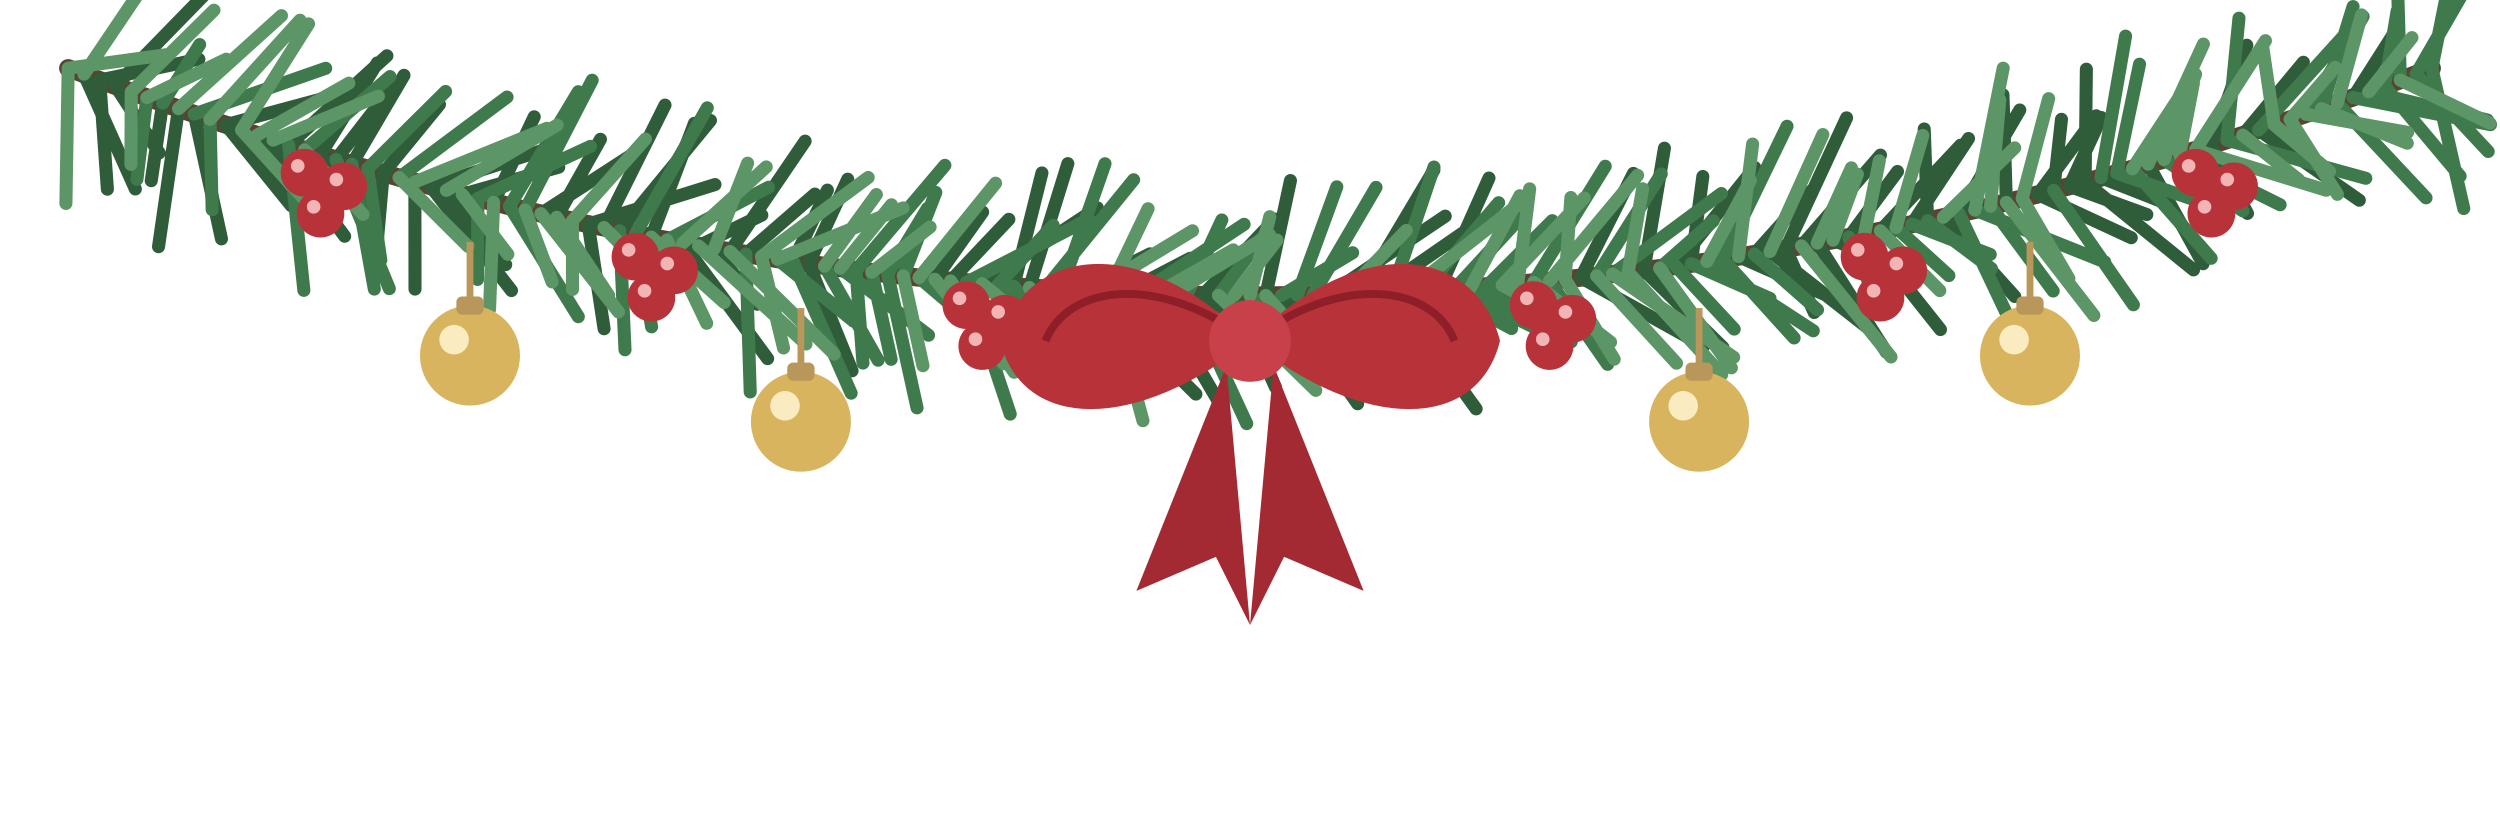
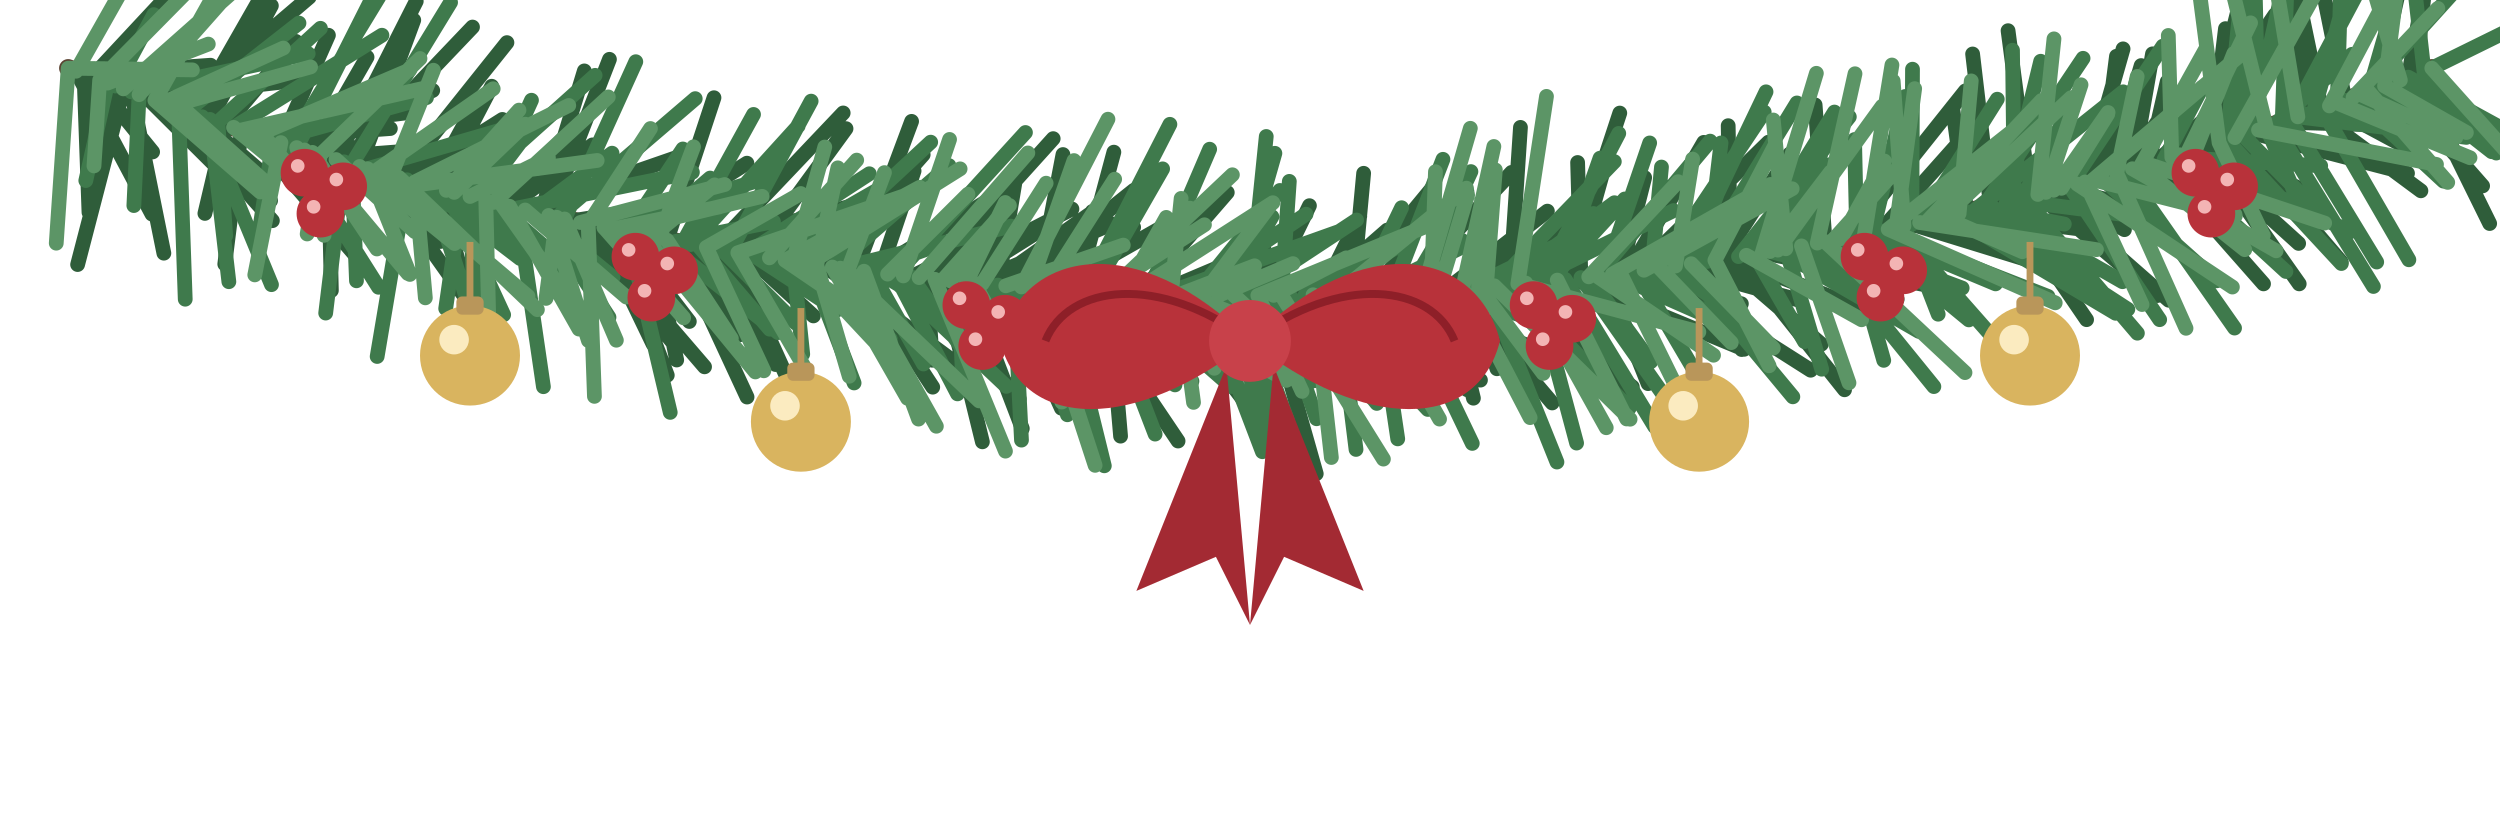
<svg xmlns="http://www.w3.org/2000/svg" viewBox="0 0 220 72" width="220" height="72">
  <path d="M6 6Q110 46 214 6" fill="none" stroke="#5B4332" stroke-width="1.6" stroke-linecap="round" />
-   <path d="M7.39 6.53L11.91 16.63M8.77 7.05L17.5 5.21M8.77 7.05L9.45 16.65M10.16 7.57L17.97 -0.44M10.16 7.57L14.01 13.46M14.32 9.07L13.31 15.9M15.71 9.56L13.95 21.71M17.09 10.04L19.49 21.02M19.87 10.98L30.29 8.17M19.87 10.98L25.63 18.1M22.64 11.89L29.3 19.43M24.03 12.33L30.33 20.79M25.41 12.77L34.05 4.91M28.19 13.62L33.2 5.54M28.19 13.62L32.43 18.15M29.57 14.04L34.58 7.57M30.96 14.45L35.55 6.63M33.73 15.24L38.67 9.2M33.73 15.24L33.14 21.93M36.51 16.01L36.52 25.44M37.89 16.39L48.06 13.13M37.89 16.39L45.01 25.57M39.28 16.75L44.5 23.29M40.67 17.11L49.17 14.71M43.44 17.81L47.01 10.28M47.6 18.8L55.84 13.47M48.99 19.12L52.84 12.26M51.76 19.73L62.92 16.24M51.76 19.73L53.16 28.93M53.15 20.02L58.52 9.25M54.53 20.31L62.52 10.6M57.31 20.87L61.11 10.85M60.08 21.39L67.55 31.56M61.47 21.64L67.04 18.93M62.85 21.89L66.63 26.77M64.24 22.13L70.85 12.42M65.63 22.36L71.71 17.08M69.79 23.01L72.81 16.73M71.17 23.21L74.6 15.77M71.17 23.21L74.98 32.63M82.27 24.58L86.47 18.66M83.65 24.72L88.78 19.3M86.43 24.97L96.57 18.29M89.2 25.2L91.69 15.22M90.59 25.3L93.97 14.4M94.75 25.57L101.2 22.34M94.75 25.57L102.26 33.33M96.13 25.64L105.24 34.68M98.91 25.77L104.73 22.73M98.91 25.77L104.02 33.39M101.68 25.87L107.1 35.12M103.07 25.91L108.68 31.81M105.84 25.97L112.21 19.28M105.84 25.97L111.49 29.61M108.61 26L112.23 34.05M111.39 26L113.56 15.89M112.77 25.99L119.47 35.53M114.16 25.97L119.19 31.86M115.55 25.94L122.53 31.16M116.93 25.91L127.18 19.02M119.71 25.83L126.18 14.97M119.71 25.83L125.39 33.02M121.09 25.77L130.39 19.35M122.48 25.71L129.9 35.98M125.25 25.57L130.74 29.5M126.64 25.49L131.03 15.67M139.12 24.43L143.74 15.26M139.12 24.43L149.93 30.45M144.67 23.78L146.47 13.04M144.67 23.78L151.62 30.57M147.44 23.41L154.42 14.74M148.83 23.21L149.85 15.53M152.99 22.58L164.26 27.54M154.37 22.36L159.36 16.81M155.76 22.13L164.26 28.77M157.15 21.89L162.5 10.37M157.15 21.89L159.65 27.5M158.53 21.64L165.48 13.65M159.92 21.39L166 30.99M161.31 21.13L169.06 24.24M162.69 20.87L166.98 15.09M164.08 20.59L170.76 29M165.47 20.31L172.53 12.78M168.24 19.73L173.23 12.19M169.63 19.43L169.33 11.35M171.01 19.12L177.3 26.09M172.4 18.8L177.74 9.68M176.56 17.81L176.26 8.34M179.33 17.11L184.47 10.19M179.33 17.11L187.55 20.92M180.72 16.75L181.41 10.5M182.11 16.39L184.91 10.34M182.11 16.39L188.92 18.88M183.49 16.01L183.6 6.09M183.49 16.01L193.03 23.75M184.88 15.63L190.87 17.99M189.04 14.45L193.87 23.21M194.59 12.77L197.72 3.98M194.59 12.77L197.78 18.78M197.36 11.89L202.7 5.48M198.75 11.44L207.62 17.62M207.07 8.58L210.75 2.8" fill="none" stroke="#2F5D3A" stroke-width="1.15" stroke-linecap="round" />
-   <path d="M12.93 8.58L12.05 15.78M14.32 9.07L17.57 3.92M17.09 10.04L28.66 6.01M18.48 10.51L18.67 18.45M25.41 12.77L26.74 25.55M26.8 13.2L34.32 6.74M29.57 14.04L34.26 25.4M30.96 14.45L32.94 25.44M32.35 14.85L39.21 8.05M32.35 14.85L33.51 22.89M35.12 15.63L44.62 8.54M42.05 17.46L51.96 12.88M42.05 17.46L42.02 24.59M44.83 18.15L50.89 8.07M44.83 18.15L50.89 27.87M46.21 18.48L52.11 7.06M54.53 20.31L55 30.78M55.92 20.59L62.24 9.49M55.92 20.59L57.34 28.76M58.69 21.13L67.63 16.48M65.63 22.36L66.02 34.49M68.4 22.8L75.11 28.26M69.79 23.01L74.9 34.6M72.56 23.41L77.27 31.7M73.95 23.6L81.71 29.5M75.33 23.78L83.15 14.55M75.33 23.78L75.94 31.95M76.72 23.95L78.42 31.62M78.11 24.12L81.61 18.34M78.11 24.12L80.7 35.89M79.49 24.28L82.35 16.93M80.88 24.43L86.74 29.42M85.04 24.85L95.8 19.3M85.04 24.85L88.9 36.44M87.81 25.09L92.68 19.83M87.81 25.09L93.69 29.7M89.2 25.2L94.64 32.04M91.97 25.4L99.76 15.82M93.36 25.49L97.24 14.41M100.29 25.83L109.48 19.74M104.45 25.94L107.52 19.36M104.45 25.94L109.71 37.28M107.23 25.99L111.16 20.77M110 26L118.62 31.89M112.77 25.99L119.03 22.24M114.16 25.97L117.64 16.44M115.55 25.94L121.09 16.49M116.93 25.91L122.75 31.18M121.09 25.77L127.02 30.4M122.48 25.71L126.19 14.7M125.25 25.57L131.88 17.84M126.64 25.49L133.02 28.91M128.03 25.4L134.35 18.55M128.03 25.4L135.14 28.87M129.41 25.3L138.27 30.08M130.8 25.2L136.6 19.42M130.8 25.2L138.32 29.5M133.57 24.97L136.24 31.27M134.96 24.85L141.26 14.63M136.35 24.72L141.47 32.06M140.51 24.28L146.19 15.31M141.89 24.12L151.48 17.03M146.05 23.6L150.77 19.44M147.44 23.41L152.61 28.96M148.83 23.21L155.76 26.26M150.21 23.01L159.57 29.11M151.6 22.8L157.26 11.11M151.6 22.8L157.88 29.74M154.37 22.36L159.94 27.26M162.69 20.87L165.45 27.11M166.85 20.02L171.5 24.25M168.24 19.73L175.14 22.39M169.63 19.43L175.25 23.64M172.4 18.8L176.94 28.37M173.79 18.48L185.22 23.05M175.17 18.15L180.68 25.61M180.72 16.75L187.74 26.82M184.88 15.63L187.05 3.18M186.27 15.24L188.28 5.65M186.27 15.24L193.22 17.62M187.65 14.85L194.58 22.73M190.43 14.04L197.37 18.56M191.81 13.62L200.65 18.02M195.97 12.33L197.03 1.6M195.97 12.33L208.19 15.69M198.75 11.44L207.22 2.09M202.91 10.04L207.95 1.45M204.29 9.56L207.07 0.58M205.68 9.07L213.49 17.41M207.07 8.58L219.16 10.97M208.45 8.08L218.89 10.56M209.84 7.57L210.95 0.96M209.84 7.57L216.49 15.5M211.23 7.05L210.93 -3.15M212.61 6.53L217.39 -1.73M212.61 6.53L218.96 13.33M214 6L216.16 -4.73M214 6L216.81 18.35" fill="none" stroke="#3F7A4C" stroke-width="1.15" stroke-linecap="round" />
-   <path d="M6 6L14.67 4.81M6 6L5.8 17.9M7.39 6.53L14.01 -3.28M11.55 8.08L18.83 0.9M11.55 8.08L11.52 14.47M12.93 8.58L19.91 5.21M15.71 9.56L24.77 1.38M18.48 10.51L26.4 1.78M21.25 11.44L27.15 2.1M21.25 11.44L27.77 18.63M22.64 11.89L30.7 7.32M24.03 12.33L33.3 8.46M26.8 13.2L31.94 18.87M35.12 15.63L41.19 21.68M36.51 16.01L48.13 11.29M39.28 16.75L49.03 11.01M40.67 17.11L44.69 22.38M43.44 17.81L43.08 27.21M46.21 18.48L48.58 24.81M47.6 18.8L54.43 27.45M48.99 19.12L53.56 25.99M50.37 19.43L56.8 12.24M50.37 19.43L50.38 25.47M53.15 20.02L58.58 25.46M57.31 20.87L63.73 26.62M58.69 21.13L62.19 28.45M60.08 21.39L67.43 14.69M61.47 21.64L70.93 30.27M62.85 21.89L65.79 14.36M64.24 22.13L73.41 31.16M67.01 22.58L76.4 15.62M67.01 22.58L68.95 30.62M68.4 22.8L79.47 18.3M72.56 23.41L77.12 17.12M73.95 23.6L78.45 18.02M76.72 23.95L81.85 19.98M79.49 24.28L81.22 32.18M80.88 24.43L87.61 16.12M82.27 24.58L88.31 32.01M83.65 24.72L89.25 32.76M86.43 24.97L93.64 30.89M90.59 25.3L94.67 33.53M91.97 25.4L92.72 31.5M93.36 25.49L98.12 33.38M96.13 25.64L104.94 20.31M97.52 25.71L101.03 18.37M97.52 25.71L100.58 37.02M100.29 25.83L106.45 31.71M101.68 25.87L108.52 21.99M103.07 25.91L111.73 20.66M107.23 25.99L115.79 34.35M108.61 26L112.38 21.13M110 26L111.74 19.07M111.39 26L116.9 32.26M118.32 25.87L123.75 20.28M118.32 25.87L123.87 33.57M123.87 25.64L133.63 17.98M123.87 25.64L129.94 32.72M129.41 25.3L133.75 17.22M132.19 25.09L139.41 17.42M132.19 25.09L139.32 28.93M133.57 24.97L134.61 16.62M134.96 24.85L141.73 30.11M136.35 24.72L144.11 15.43M137.73 24.58L138.24 17.38M137.73 24.58L142.05 31.61M140.51 24.28L147.53 31.96M141.89 24.12L152.56 31.44M143.28 23.95L144.55 16.61M143.28 23.95L151.51 32.95M146.05 23.6L152.36 32.37M150.21 23.01L154.03 15.89M152.99 22.58L154.23 12.68M155.76 22.13L160.41 11.84M158.53 21.64L166.41 31.41M159.92 21.39L162.92 14.77M161.31 21.13L163.45 15.33M164.08 20.59L165.38 14.15M165.47 20.31L170.7 25.57M166.85 20.02L169.21 11.92M171.01 19.12L177.29 13.01M173.79 18.48L176.28 6M175.17 18.15L175.98 8.79M176.56 17.81L184.26 27.76M177.95 17.46L180.28 8.68M177.95 17.46L182.06 24.51M187.65 14.85L192.43 7.55M189.04 14.45L193.9 3.88M190.43 14.04L193.21 6.53M191.81 13.62L193.02 7.31M193.2 13.2L199.36 3.58M193.2 13.2L204.7 16.74M197.36 11.89L202.29 15.82M200.13 10.98L199.1 4.01M200.13 10.98L205 15.08M201.52 10.51L205.5 5.92M201.52 10.51L205.69 17.1M202.91 10.04L211.87 11.65M204.29 9.56L211.84 12.6M205.68 9.07L207.81 1.31M208.45 8.08L212.25 3.31M211.23 7.05L219.12 10.85" fill="none" stroke="#5C9566" stroke-width="1.15" stroke-linecap="round" />
+   <path d="M6.69 6.27L13.37 18.84M7.39 6.53L18.53 5.74M7.39 6.53L7.83 18.69M8.08 6.79L17.9 -3.75M8.08 6.79L13.43 13.37M10.16 7.57L8.07 15.59M10.85 7.82L6.83 23.28M11.55 8.08L14.42 22.28M12.93 8.58L26.7 7.01M12.93 8.58L21.1 16.71M14.32 9.07L23.81 17.66M15.01 9.32L23.97 19.42M15.71 9.56L27.21 -0.24M17.09 10.04L23.05 -0.4M17.09 10.04L22.61 14.81M17.79 10.28L23.94 2.25M18.48 10.51L23.88 0.5M19.87 10.98L26.03 3.64M19.87 10.98L18.03 18.78M21.25 11.44L19.78 23.24M21.95 11.66L35.53 9.96M21.95 11.66L31.76 23.03M22.64 11.89L29.53 19.64M23.33 12.11L34.35 11.31M24.72 12.55L28.9 3.1M26.8 13.2L38.08 7.96M27.49 13.41L32.3 5.03M28.88 13.83L43.96 12.68M28.88 13.83L29.16 25.56M29.57 14.04L36.63 0.11M30.27 14.24L41.58 2.38M31.65 14.65L36.41 1.77M33.04 15.05L42.56 28.46M33.73 15.24L40.81 13.5M34.43 15.44L38.76 21.25M35.12 15.63L44.61 3.75M35.81 15.82L44.21 10.51M37.89 16.39L41.9 9.02M38.59 16.57L43.27 7.59M38.59 16.57L41.99 29.06M44.13 17.98L50.14 11.55M44.83 18.15L52.14 12.75M46.21 18.48L61.12 13.31M47.6 18.8L51.42 6.24M48.29 18.96L53.63 5.22M50.37 19.43L59.01 18.05M50.37 19.43L59.19 30.12M51.07 19.58L62 32.28M52.45 19.88L60.16 18.57M52.45 19.88L57.46 30.26M53.84 20.17L58.72 33.02M54.53 20.31L60.66 28.29M55.92 20.59L65.73 14.36M55.92 20.59L62.45 25.27M57.31 20.87L59.55 31.68M58.69 21.13L62.83 8.6M59.39 21.26L65.74 34.94M60.08 21.39L65.06 29.47M60.77 21.52L68.82 28.84M61.47 21.64L77.02 17.58M62.85 21.89L74.2 9.94M62.85 21.89L68.25 32.08M63.55 22.01L77.63 18.26M64.24 22.13L71.05 37.19M65.63 22.36L71.58 27.8M66.32 22.47L74.45 11.32M72.56 23.41L81.24 13.61M72.56 23.41L85.52 32.98M75.33 23.78L80.22 10.68M75.33 23.78L82.08 34.07M76.72 23.95L88.91 16.42M77.41 24.04L80.44 15.04M79.49 24.28L93.1 32.72M80.19 24.36L88.31 20.29M80.88 24.43L89.69 35.11M81.57 24.51L92.68 12.2M81.57 24.51L82.03 31.7M82.27 24.58L94.33 18.39M82.96 24.65L86.45 38.88M83.65 24.72L92.57 30M84.35 24.78L91.72 20.16M85.04 24.85L89.96 37.71M85.73 24.91L97.84 19.7M87.12 25.03L96.39 18.49M87.81 25.09L89.45 15.25M88.51 25.15L93.4 35.92M89.2 25.2L99.77 16.75M91.28 25.35L93.54 13.6M92.67 25.44L102 20.14M92.67 25.44L101.7 32.33M93.36 25.49L96.12 18.61M94.05 25.53L99.76 20M94.05 25.53L101.54 30.14M94.75 25.57L98.02 13.39M94.75 25.57L103.67 38.81M95.44 25.61L101.78 29.86M97.52 25.71L98.61 38.38M100.29 25.83L108 16.94M100.29 25.83L100.72 33.96M101.68 25.87L111.21 21.84M102.37 25.89L110.75 36.95M106.53 25.98L113.58 21.76M111.39 26L115.23 18.1M111.39 26L115.83 41.69M113.47 25.98L121.22 22.61M114.16 25.97L123.26 21.64M114.16 25.97L123.51 29.52M115.55 25.94L122.07 20.25M116.24 25.93L119.66 19.03M116.93 25.91L123.76 18.78M116.93 25.91L130.28 33.45M118.32 25.87L126.04 16.54M118.32 25.87L125.47 31.7M119.01 25.85L120 15.25M119.01 25.85L120.76 34.99M121.09 25.77L125.42 18.74M121.79 25.74L134.75 30.51M123.17 25.68L133.02 15.17M123.87 25.64L132.32 28.85M124.56 25.61L130.34 31.81M125.25 25.57L133.28 32.39M125.95 25.53L129.12 34.3M127.33 25.44L136.17 18.58M127.33 25.44L129.66 35.04M128.03 25.4L137.37 20.34M128.03 25.4L136.59 35.46M129.41 25.3L131.73 32.45M132.19 25.09L143.64 34.04M132.88 25.03L133.8 11.21M135.65 24.78L142.84 34.8M136.35 24.72L141.71 32.22M137.73 24.58L142.54 9.95M138.43 24.51L141.64 13.06M138.43 24.51L153.48 30.74M139.12 24.43L138.83 14.3M141.2 24.2L145.03 33.76M142.59 24.04L144.73 15.63M143.28 23.95L149.93 12.53M143.28 23.95L153.24 26.73M143.97 23.87L155.63 12.51M145.36 23.69L159.34 32.58M146.75 23.5L151.91 16.4M147.44 23.41L158.39 26.44M149.52 23.11L153.73 28.93M150.21 23.01L153.27 30.76M151.6 22.8L157.5 13.55M151.6 22.8L160.28 30.29M152.29 22.69L152.08 11.06M152.29 22.69L163.63 27.09M152.99 22.58L162.32 34.3M155.07 22.24L169.19 25.02M157.84 21.77L166.95 26.34M160.61 21.26L159.73 9.23M162.69 20.87L172.95 8M163.39 20.73L170.19 24.78M165.47 20.31L174.36 10.33M168.24 19.73L182.34 24.08M169.63 19.43L178.47 22.25M170.32 19.27L179.25 22.8M171.71 18.96L174.11 10.53M172.4 18.8L184.48 20.34M173.09 18.64L171.82 9.41M175.17 18.15L173.59 4.75M175.87 17.98L178.77 8.78M175.87 17.98L184.51 23.79M176.56 17.81L183.62 28.13M178.64 17.29L176.71 2.7M179.33 17.11L189.85 26.01M180.03 16.93L190.85 26.42M180.72 16.75L186.95 20.21M181.41 16.57L188.72 18.39M182.8 16.2L187.7 10.71M183.49 16.01L186.83 4.3M184.88 15.63L186.25 4.95M185.57 15.44L188.42 5.77M186.96 15.05L191.16 8.75M187.65 14.85L189.42 4.74M189.04 14.45L190.71 7.19M189.73 14.24L198.71 6.42M189.73 14.24L199.19 24.98M191.81 13.62L200.19 1.31M193.2 13.2L202.28 21.42M193.89 12.99L197.26 -0.36M193.89 12.99L202.33 24.98M194.59 12.77L195.84 2.52M194.59 12.77L202.88 16.85M196.67 12.11L206.02 23.04M198.05 11.66L211.86 15.25M200.83 10.75L216.49 11.19M202.91 10.04L201.77 -4.44M203.6 9.8L213.04 16.79M204.29 9.56L201.99 -1.47M204.99 9.32L211.98 13.08M206.37 8.83L204 -2.89M209.15 7.82L210.97 -0.25M210.53 7.31L218.47 16.36M211.92 6.79L213.34 -0.94M212.61 6.53L213.34 -0.69M212.61 6.53L219.09 19.67" fill="none" stroke="#2F5D3A" stroke-width="1.3" stroke-linecap="round" />
+   <path d="M9.47 7.31L7.55 15.89M10.16 7.57L13.53 1.29M11.55 8.08L27.12 4.72M12.24 8.33L11.78 18.09M15.71 9.56L16.3 26.33M16.4 9.8L26.31 2.03M17.79 10.28L23.89 25.05M18.48 10.51L20.14 24.79M19.17 10.75L28.2 2.49M19.17 10.75L19.86 20.75M20.56 11.21L33.61 3.1M24.03 12.33L37.53 8.59M24.03 12.33L22.75 20.85M25.41 12.77L33.33 -0.24M25.41 12.77L33.31 25.28M26.11 12.99L33.67 -2M30.27 14.24L28.66 27.55M30.96 14.45L39.65 0.21M30.96 14.45L31.37 24.71M32.35 14.85L44.66 11.27M35.81 15.82L33.19 31.37M37.2 16.2L45.77 22.75M37.89 16.39L42.94 32.12M39.28 16.75L44.32 27.7M39.97 16.93L49.99 24.18M40.67 17.11L52.37 6.63M40.67 17.11L39.22 27.15M41.36 17.29L41.73 26.93M42.05 17.46L46.92 11.02M42.05 17.46L42.56 33.1M42.75 17.64L46.77 8.82M43.44 17.81L50.53 24M45.52 18.31L60.93 15.16M45.52 18.31L47.82 34.03M46.91 18.64L53.86 13.48M46.91 18.64L53.95 24.41M47.6 18.8L53.59 27.92M48.99 19.12L61.18 8.68M49.68 19.27L55.95 5.43M53.15 20.02L66.7 15.89M55.23 20.45L60.09 13.11M55.23 20.45L58.98 36.29M56.61 20.73L62.49 15.67M58 21L68.47 29.27M59.39 21.26L68.06 19.5M60.08 21.39L66.31 10.07M60.77 21.52L70.24 11.09M61.47 21.64L67.74 28.97M63.55 22.01L70.06 28.46M64.24 22.13L71.38 8.9M65.63 22.36L76.5 15.29M66.32 22.47L73.66 27.28M67.01 22.58L77.19 16.73M67.01 22.58L75.39 27.54M67.71 22.69L78.34 29.82M68.4 22.8L77.47 18.3M68.4 22.8L77.14 29.13M69.79 23.01L70.64 31.16M70.48 23.11L81.9 12.51M71.17 23.21L75.16 33.7M73.25 23.5L83.51 14.57M73.95 23.6L88.96 19.9M76.03 23.87L83.02 21.41M76.72 23.95L81.26 32.03M77.41 24.04L85.34 28.82M78.11 24.12L88.56 34M78.8 24.2L90.24 11.66M78.8 24.2L84.26 34.66M80.19 24.36L85.42 31.71M84.35 24.78L84.69 32.95M86.43 24.97L90.39 31.23M87.12 25.03L94.85 29.65M87.81 25.09L93.12 31.68M89.2 25.2L89.89 38.73M89.89 25.25L103.4 33.87M90.59 25.3L93.93 36.5M93.36 25.49L97.18 40.99M95.44 25.61L102.95 10.94M96.13 25.64L102.31 14.86M96.13 25.64L103.81 30.19M96.83 25.68L101.65 38.2M98.21 25.74L104.89 33.54M98.91 25.77L108.34 34.01M100.99 25.85L106.45 13.13M100.99 25.85L115.64 33.51M102.37 25.89L117.87 20.36M104.45 25.94L114.93 18.85M105.15 25.96L112.63 16.76M105.84 25.97L111.09 39.75M106.53 25.98L121.21 32.44M107.23 25.99L119.5 32.18M107.92 25.99L111.93 19.07M107.92 25.99L111.62 38.67M108.61 26L112.19 13.49M109.31 26L119.38 19.36M109.31 26L113.3 37.02M110 26L111.43 12.01M110 26L112.35 42.36M112.08 25.99L115.86 36.85M112.77 25.99L113.46 15.96M113.47 25.98L121.16 35.5M114.85 25.96L123.95 21.24M114.85 25.96L125.48 29.78M116.24 25.93L125.65 36.03M117.63 25.89L119.33 39.55M119.71 25.83L123.34 18.28M120.4 25.8L129.3 21.43M121.09 25.77L123 38.62M121.79 25.74L128.65 21.15M122.48 25.71L126.98 14.02M123.17 25.68L129.56 39.02M123.87 25.64L129.09 16.85M124.56 25.61L129.44 15.1M126.64 25.49L134.12 27.83M129.41 25.3L139.52 20.36M130.8 25.2L137.01 40.66M131.49 25.15L142.06 14.22M132.19 25.09L142.07 17.84M132.88 25.03L143.37 35.92M134.27 24.91L147.27 18.53M134.96 24.85L140.22 18.79M134.96 24.85L138.74 38.99M135.65 24.78L142.45 11.74M136.35 24.72L142.98 17.51M137.04 24.65L140.8 13.92M137.73 24.58L145.61 37.54M139.12 24.43L148.04 37.11M139.81 24.36L145.27 31.83M140.51 24.28L150.49 12.42M141.2 24.2L145.17 12.58M141.89 24.12L151.22 28.24M143.97 23.87L151.9 37.37M144.67 23.78L153.51 29.76M145.36 23.69L146.21 14.7M146.05 23.6L155.25 9.86M146.75 23.5L153.06 27.82M148.13 23.31L155.41 8.08M148.13 23.31L157.77 34.92M148.83 23.21L151.5 16.04M149.52 23.11L158.13 9.06M150.21 23.01L151.45 12.58M152.99 22.58L162.74 10.28M153.68 22.47L161.43 9.86M154.37 22.36L160.34 14.71M154.37 22.36L158.79 30.06M155.76 22.13L164.24 24.28M156.45 22.01L168.86 29.16M157.15 21.89L160.31 32.49M157.84 21.77L160.24 13.52M158.53 21.64L161.14 14.46M159.23 21.52L160.5 14.5M159.23 21.52L165.27 26.74M159.92 21.39L170.18 34.02M161.31 21.13L172.67 25.35M162 21L169.27 22.38M162.69 20.87L165.77 31.71M163.39 20.73L163.2 12.28M164.08 20.59L173.26 28.15M164.77 20.45L167.65 8.49M164.77 20.45L175.61 24.98M165.47 20.31L180.22 26.08M166.85 20.02L177.38 31.96M167.55 19.88L170.56 27.65M168.24 19.73L168.3 6.09M168.93 19.58L175.76 8.73M170.32 19.27L178.65 12.1M171.71 18.96L186.18 27.57M173.09 18.64L183.07 24.2M173.79 18.48L186.84 8.08M173.79 18.48L187.25 27.22M174.48 18.31L183.31 5.13M174.48 18.31L181.66 19.72M175.17 18.15L186.78 24.79M176.56 17.81L179.58 5.39M177.25 17.64L177.1 4.42M177.25 17.64L188.64 19.1M177.95 17.46L182.75 8.42M177.95 17.46L188.09 29.32M178.64 17.29L182.69 24.96M182.11 16.39L190.33 4.06M182.11 16.39L190.05 28.13M184.88 15.63L195.07 24.71M185.57 15.44L196.61 18.92M186.96 15.05L196.64 28.87M190.43 14.04L193.8 7.68M190.43 14.04L201.16 23.89M191.12 13.83L204.22 14.59M192.51 13.41L206.82 20.4M195.97 12.33L197.28 -0.98M195.97 12.33L206.04 23.19M197.36 11.89L197.94 -4.34M197.36 11.89L203.5 18.12M198.05 11.66L201.51 -3.78M198.75 11.44L198.43 -1.82M199.44 11.21L203.29 20.09M200.13 10.98L206.98 4.78M200.13 10.98L208.86 25.21M200.83 10.75L201.28 -2.03M201.52 10.51L207.82 -1.34M201.52 10.51L209.15 23.06M202.21 10.28L217.04 12.09M202.91 10.04L216.14 11.2M203.6 9.8L206.24 0.36M204.29 9.56L211.98 22.86M205.68 9.07L206.12 -5.72M206.37 8.83L213.43 9.33M207.07 8.58L215.03 15.94M207.76 8.33L218.82 -3.89M208.45 8.08L210.65 0.42M209.15 7.82L216.59 9.53M210.53 7.31L209.47 -1.06M211.23 7.05L219.27 13.35M211.92 6.79L225.47 14.2M213.31 6.27L212.11 -4.39M213.31 6.27L219.67 13.47M214 6L222.19 1.97" fill="none" stroke="#3F7A4C" stroke-width="1.3" stroke-linecap="round" />
+   <path d="M6 6L16.93 6.15M6 6L4.95 21.4M6.69 6.27L14.24 -7.09M8.77 7.05L17.93 -2.23M8.77 7.05L8.27 14.6M9.47 7.31L18.33 3.88M10.85 7.82L22.73 -2.71M12.24 8.33L22.36 -3.1M13.63 8.83L20.57 -3.56M13.63 8.83L22.9 16.89M14.32 9.07L24.93 4.23M15.01 9.32L27.33 5.89M16.4 9.8L23.37 16.04M20.56 11.21L28.8 17.98M21.25 11.44L37.19 7.79M22.64 11.89L36.06 6.15M23.33 12.11L28.39 18.17M24.72 12.55L22.42 24.19M26.11 12.99L28.52 20.71M26.8 13.2L35.9 24.07M27.49 13.41L33.17 21.91M28.19 13.62L36.96 5.15M28.19 13.62L27.03 20.59M29.57 14.04L36.51 20.39M31.65 14.65L40 21.43M32.35 14.85L36.07 24.15M33.04 15.05L43.4 7.81M33.73 15.24L46.46 26.07M34.43 15.44L38.14 6.18M35.12 15.63L47.29 27.25M36.51 16.01L50.05 9.28M36.51 16.01L37.43 26.21M37.2 16.2L52.55 14.12M39.28 16.75L45.67 9.69M39.97 16.93L46.23 10.93M41.36 17.29L48.26 13.88M42.75 17.64L43 27.62M43.44 17.81L53.53 8.53M44.13 17.98L51.13 27.87M44.83 18.15L50.95 28.96M46.21 18.48L55.12 26.14M48.29 18.96L51.78 29.97M48.99 19.12L48.05 26.26M49.68 19.27L54.24 29.94M51.07 19.58L63.77 16.24M51.76 19.73L57.24 11.31M51.76 19.73L52.31 34.88M53.15 20.02L60.16 27.97M53.84 20.17L63.3 18.21M54.53 20.31L67.07 17.28M56.61 20.73L66.47 32.73M57.31 20.87L62.88 16.27M58 21L61.03 12.92M58.69 21.13L64.36 29.79M62.16 21.77L70.47 17.03M62.16 21.77L67.22 32.63M64.93 22.24L80.22 17.01M64.93 22.24L70.84 32.4M67.71 22.69L75.39 14.09M69.09 22.91L80.94 16.48M69.09 22.91L77.36 28.54M69.79 23.01L72.58 12.94M70.48 23.11L77.77 30.91M71.17 23.21L84.49 14.86M71.87 23.31L73.73 14.77M71.87 23.31L74.73 33.11M73.25 23.5L79.86 35.05M73.95 23.6L86.17 35.28M74.64 23.69L77.83 15.19M74.64 23.69L82.4 37.51M76.03 23.87L80.83 36.88M78.11 24.12L85.18 17.09M79.49 24.28L83.56 12.27M80.88 24.43L90.45 13.46M82.27 24.58L88.48 39.7M82.96 24.65L88.83 18.08M83.65 24.72L88 18.9M85.04 24.85L88.46 17.82M85.73 24.91L90.1 32.82M86.43 24.97L92.06 16.12M88.51 25.15L98.85 21.57M89.89 25.25L97.5 10.49M90.59 25.3L94.51 14.13M91.28 25.35L96.37 40.95M91.97 25.4L98.09 15.77M91.97 25.4L93.44 35.38M96.83 25.68L105.99 19.78M97.52 25.71L108.45 15.38M98.21 25.74L104.72 18.32M98.91 25.77L102.63 19.13M99.6 25.8L112.01 17.84M99.6 25.8L113.2 33.47M101.68 25.87L105.68 32.14M103.07 25.91L103.94 17.46M103.07 25.91L106.86 32.41M103.76 25.93L110.4 23.39M103.76 25.93L105.03 35.41M104.45 25.94L115.06 30.21M105.15 25.96L113.16 32.02M105.84 25.97L111.81 18.03M107.23 25.99L113.78 23.2M108.61 26L116.64 33.43M110.69 26L125.52 19.91M110.69 26L114.58 34.44M112.08 25.99L118.47 22.69M112.77 25.99L121.74 40.4M115.55 25.94L117.16 40.26M117.63 25.89L129.05 16.56M119.71 25.83L125.2 30.5M120.4 25.8L126.68 36.88M122.48 25.71L127.06 31.7M125.25 25.57L129.39 11.29M125.95 25.53L126.32 15.11M126.64 25.49L129.15 17.16M128.72 25.35L131.46 12.89M128.72 25.35L134.65 36.75M130.11 25.25L130.37 17.65M130.11 25.25L135.8 32.86M130.8 25.2L131.59 14.95M131.49 25.15L143.45 36.89M133.57 24.97L136.09 8.48M133.57 24.97L149.5 29.21M134.27 24.91L141.35 37.64M137.04 24.65L143.15 36.87M139.81 24.36L147.67 15.99M140.51 24.28L150.79 31.26M141.89 24.12L155.8 16.23M142.59 24.04L149.69 38.47M144.67 23.78L157.71 16.61M146.05 23.6L152.35 30.15M147.44 23.41L148.95 14M148.83 23.21L156.05 30.63M150.91 22.91L156.16 12.87M150.91 22.91L155.68 32.19M153.68 22.47L163.82 28.14M155.07 22.24L159.84 6.45M155.76 22.13L161.1 15.13M156.45 22.01L165.63 9.35M157.15 21.89L156.05 10.56M158.53 21.64L162.71 33.69M159.92 21.39L163.24 6.49M160.61 21.26L172.92 32.79M161.31 21.13L167.29 14.48M162 21L165.83 14.17M164.08 20.59L166.49 5.72M166.16 20.17L177.14 11.5M166.16 20.17L180.86 26.65M166.85 20.02L168.49 7.8M167.55 19.88L166.6 7.13M168.93 19.58L184.49 21.97M169.63 19.43L179.66 8.84M171.01 19.12L182.25 8.6M171.01 19.12L177.97 22.15M172.4 18.8L173.47 7.12M179.33 17.11L180.75 3.42M180.03 16.93L183.13 7.46M180.72 16.75L185.51 9.9M181.41 16.57L185.48 10.05M182.8 16.2L196.45 25.26M183.49 16.01L188.5 26.8M184.19 15.82L197.02 4.95M184.19 15.82L196.71 19M186.27 15.24L188.07 6.73M186.27 15.24L192.37 28.89M187.65 14.85L200.3 22.07M188.35 14.65L194.06 4.39M188.35 14.65L197.54 21.97M189.04 14.45L204.57 19.63M191.12 13.83L190.81 3.12M191.81 13.62L196.68 18.86M192.51 13.41L198.05 2.01M193.2 13.2L196.57 4.71M195.28 12.55L193.09 -4.25M195.28 12.55L199.17 20.71M196.67 12.11L204.93 -2.68M198.75 11.44L214.41 14.47M199.44 11.21L196.37 -1.16M202.21 10.28L200.44 -0.44M204.99 9.32L209.74 0.36M205.68 9.07L217.36 13.88M207.07 8.58L214.53 0.74M207.76 8.33L216.11 12.11M208.45 8.08L215.4 16.05M209.84 7.57L211.32 -3.99M209.84 7.57L217.04 11.66M211.23 7.05L208.63 -1.79M214 6L225.32 18.65" fill="none" stroke="#5C9566" stroke-width="1.3" stroke-linecap="round" />
  <circle cx="26.8" cy="15.2" r="2.1" fill="#B8323A" />
  <circle cx="26.2" cy="14.6" r="0.6" fill="#F3B4B4" />
  <circle cx="30.2" cy="16.4" r="2.1" fill="#B8323A" />
  <circle cx="29.6" cy="15.8" r="0.6" fill="#F3B4B4" />
  <circle cx="28.2" cy="18.8" r="2.1" fill="#B8323A" />
  <circle cx="27.6" cy="18.2" r="0.6" fill="#F3B4B4" />
  <circle cx="55.92" cy="22.59" r="2.1" fill="#B8323A" />
  <circle cx="55.32" cy="21.99" r="0.6" fill="#F3B4B4" />
  <circle cx="59.32" cy="23.79" r="2.1" fill="#B8323A" />
  <circle cx="58.72" cy="23.19" r="0.6" fill="#F3B4B4" />
  <circle cx="57.32" cy="26.19" r="2.1" fill="#B8323A" />
  <circle cx="56.72" cy="25.59" r="0.6" fill="#F3B4B4" />
  <circle cx="85.04" cy="26.85" r="2.1" fill="#B8323A" />
  <circle cx="84.44" cy="26.25" r="0.6" fill="#F3B4B4" />
  <circle cx="88.44" cy="28.05" r="2.1" fill="#B8323A" />
  <circle cx="87.84" cy="27.45" r="0.6" fill="#F3B4B4" />
  <circle cx="86.44" cy="30.45" r="2.1" fill="#B8323A" />
  <circle cx="85.84" cy="29.85" r="0.6" fill="#F3B4B4" />
  <circle cx="134.96" cy="26.85" r="2.1" fill="#B8323A" />
  <circle cx="134.36" cy="26.25" r="0.6" fill="#F3B4B4" />
  <circle cx="138.36" cy="28.05" r="2.1" fill="#B8323A" />
  <circle cx="137.76" cy="27.45" r="0.6" fill="#F3B4B4" />
  <circle cx="136.36" cy="30.45" r="2.1" fill="#B8323A" />
  <circle cx="135.76" cy="29.85" r="0.6" fill="#F3B4B4" />
  <circle cx="164.08" cy="22.59" r="2.1" fill="#B8323A" />
  <circle cx="163.48" cy="21.99" r="0.6" fill="#F3B4B4" />
  <circle cx="167.48" cy="23.79" r="2.1" fill="#B8323A" />
  <circle cx="166.88" cy="23.19" r="0.6" fill="#F3B4B4" />
  <circle cx="165.48" cy="26.19" r="2.1" fill="#B8323A" />
  <circle cx="164.88" cy="25.59" r="0.6" fill="#F3B4B4" />
  <circle cx="193.2" cy="15.2" r="2.1" fill="#B8323A" />
  <circle cx="192.6" cy="14.6" r="0.6" fill="#F3B4B4" />
  <circle cx="196.6" cy="16.4" r="2.1" fill="#B8323A" />
  <circle cx="196" cy="15.8" r="0.6" fill="#F3B4B4" />
  <circle cx="194.6" cy="18.8" r="2.1" fill="#B8323A" />
  <circle cx="194" cy="18.2" r="0.6" fill="#F3B4B4" />
  <path d="M41.36 21.29v6" stroke="#B9965A" stroke-width="0.6" />
  <circle cx="41.36" cy="31.29" r="4.4" fill="#D9B45F" />
  <circle cx="39.96" cy="29.89" r="1.3" fill="#FBEBC0" />
  <rect x="40.16" y="26.09" width="2.4" height="1.6" rx="0.5" fill="#B9965A" />
  <path d="M70.48 27.11v6" stroke="#B9965A" stroke-width="0.6" />
  <circle cx="70.48" cy="37.11" r="4.4" fill="#D9B45F" />
  <circle cx="69.08" cy="35.71" r="1.3" fill="#FBEBC0" />
  <rect x="69.28" y="31.91" width="2.4" height="1.6" rx="0.5" fill="#B9965A" />
  <path d="M149.52 27.11v6" stroke="#B9965A" stroke-width="0.6" />
  <circle cx="149.52" cy="37.11" r="4.4" fill="#D9B45F" />
  <circle cx="148.12" cy="35.71" r="1.3" fill="#FBEBC0" />
  <rect x="148.32" y="31.91" width="2.4" height="1.6" rx="0.5" fill="#B9965A" />
  <path d="M178.64 21.29v6" stroke="#B9965A" stroke-width="0.6" />
  <circle cx="178.64" cy="31.29" r="4.4" fill="#D9B45F" />
  <circle cx="177.24" cy="29.89" r="1.3" fill="#FBEBC0" />
  <rect x="177.44" y="26.09" width="2.4" height="1.6" rx="0.5" fill="#B9965A" />
  <path d="M110 30C100 20 90 22 88 30c2 8 12 8 22 0zM110 30c10-10 20-8 22 0-2 8-12 8-22 0z" fill="#B8323A" />
  <path d="M110 30C102 24 94 25 92 30M110 30c8-6 16-5 18 0" fill="none" stroke="#8E1F28" stroke-width="0.7" />
  <path d="M108 32L100 52l7-3 3 6 2-22zM112 32l8 20-7-3-3 6-2-22z" fill="#A32A33" />
  <circle cx="110" cy="30" r="3.6" fill="#C8414A" />
</svg>
